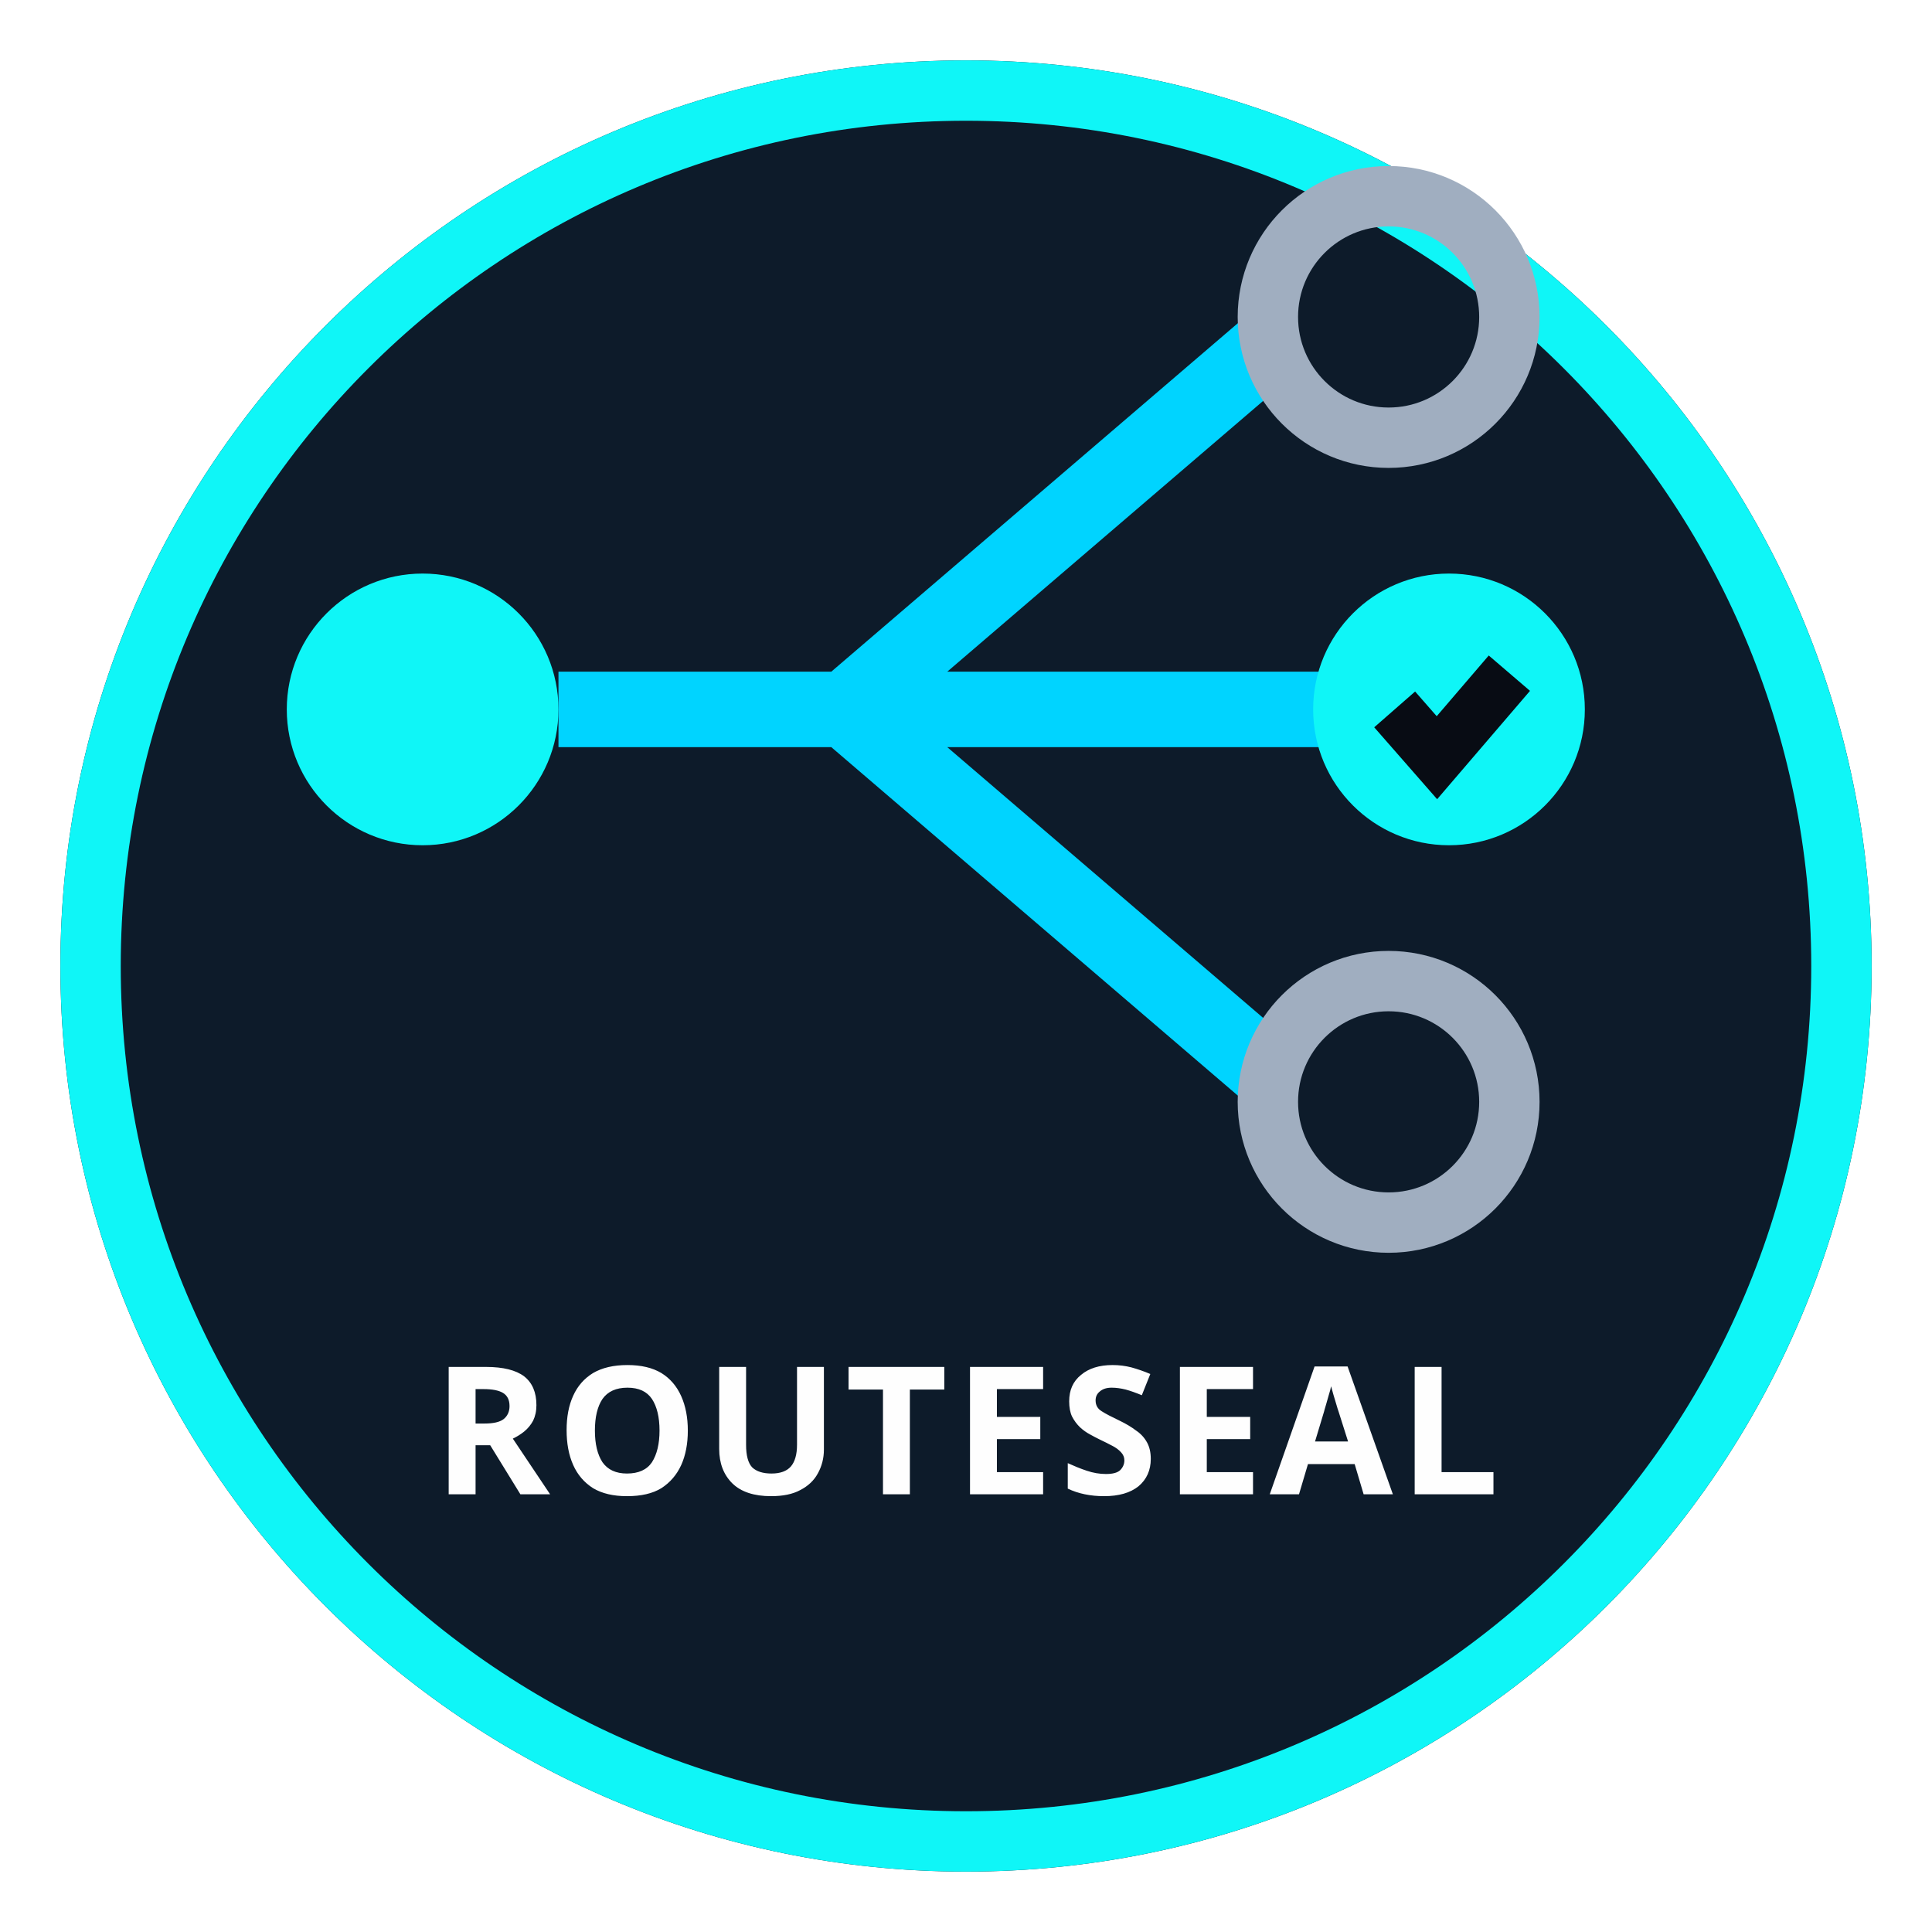
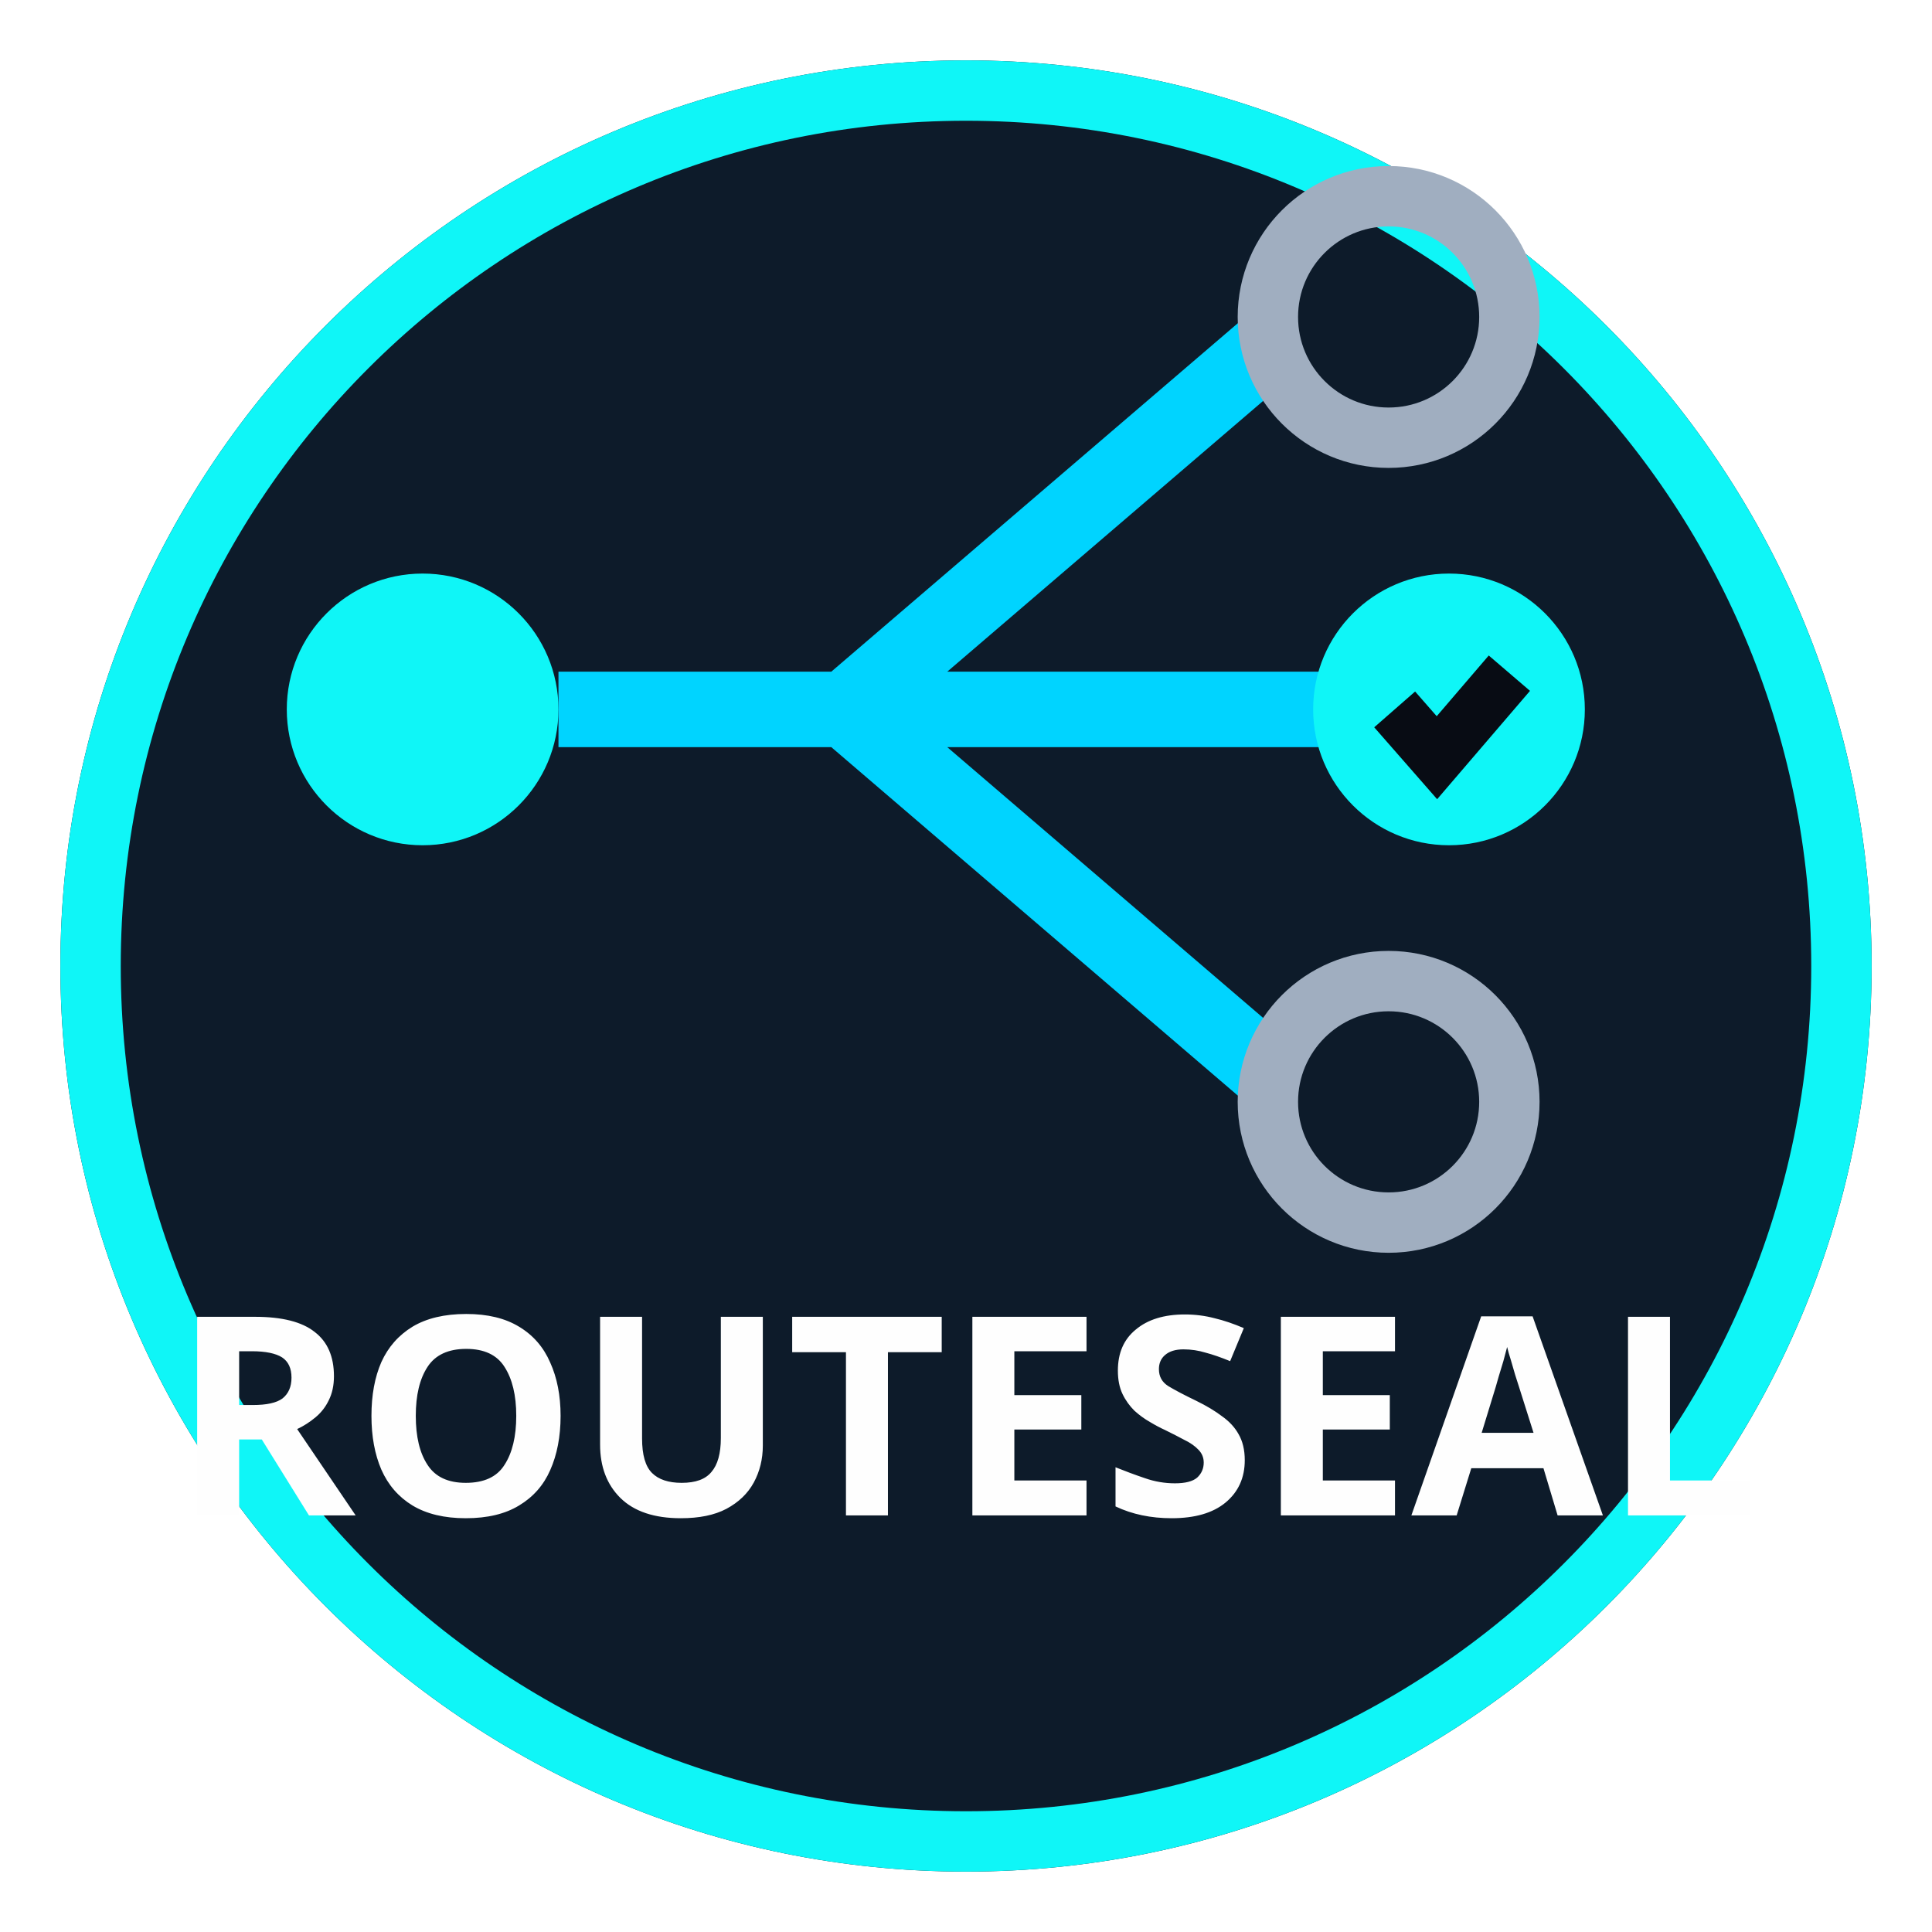
- <svg xmlns="http://www.w3.org/2000/svg" viewBox="0 0 64 64" role="img" aria-label="Cyan Eclipse Routeseal icon — owner-elected 2026-11-12">
+ <svg xmlns="http://www.w3.org/2000/svg" viewBox="0 0 64 64" role="img" aria-label="Cyan Eclipse Routeseal icon — v3 candidate pending owner re-election">
  <circle cx="32" cy="32" r="30" fill="#0d1b2a" />
  <circle cx="32" cy="32" r="29" fill="none" stroke="#0ff6f7" stroke-width="2" />
  <g transform="translate(0 -8.5)">
    <circle cx="14" cy="32" r="4.5" fill="#0ff6f7" />
    <path d="M18.5 32 H28 M28 32 L42 20 M28 32 H44 M28 32 L42 44" stroke="#00d4ff" stroke-width="2.5" fill="none" />
    <circle cx="46" cy="19" r="4" fill="none" stroke="#a0aec0" stroke-width="2" />
    <circle cx="48" cy="32" r="4.5" fill="#0ff6f7" />
    <circle cx="46" cy="45" r="4" fill="none" stroke="#a0aec0" stroke-width="2" />
    <path d="M46.2 32 l1.4 1.6 l2.4 -2.8" stroke="#080c14" stroke-width="1.8" fill="none" />
  </g>
-   <text x="32" y="49.5" text-anchor="middle" font-family="'Segoe UI',Tahoma,Geneva,Verdana,sans-serif" font-weight="700" font-size="5.9" letter-spacing="0.2" fill="#fefefe">ROUTESEAL</text>
+   <text x="32" y="50.2" text-anchor="middle" font-family="'Noto Sans Condensed','Arial Narrow','Liberation Sans Narrow',sans-serif" font-weight="700" font-size="9.2" letter-spacing="0" fill="#fefefe">ROUTESEAL</text>
</svg>
